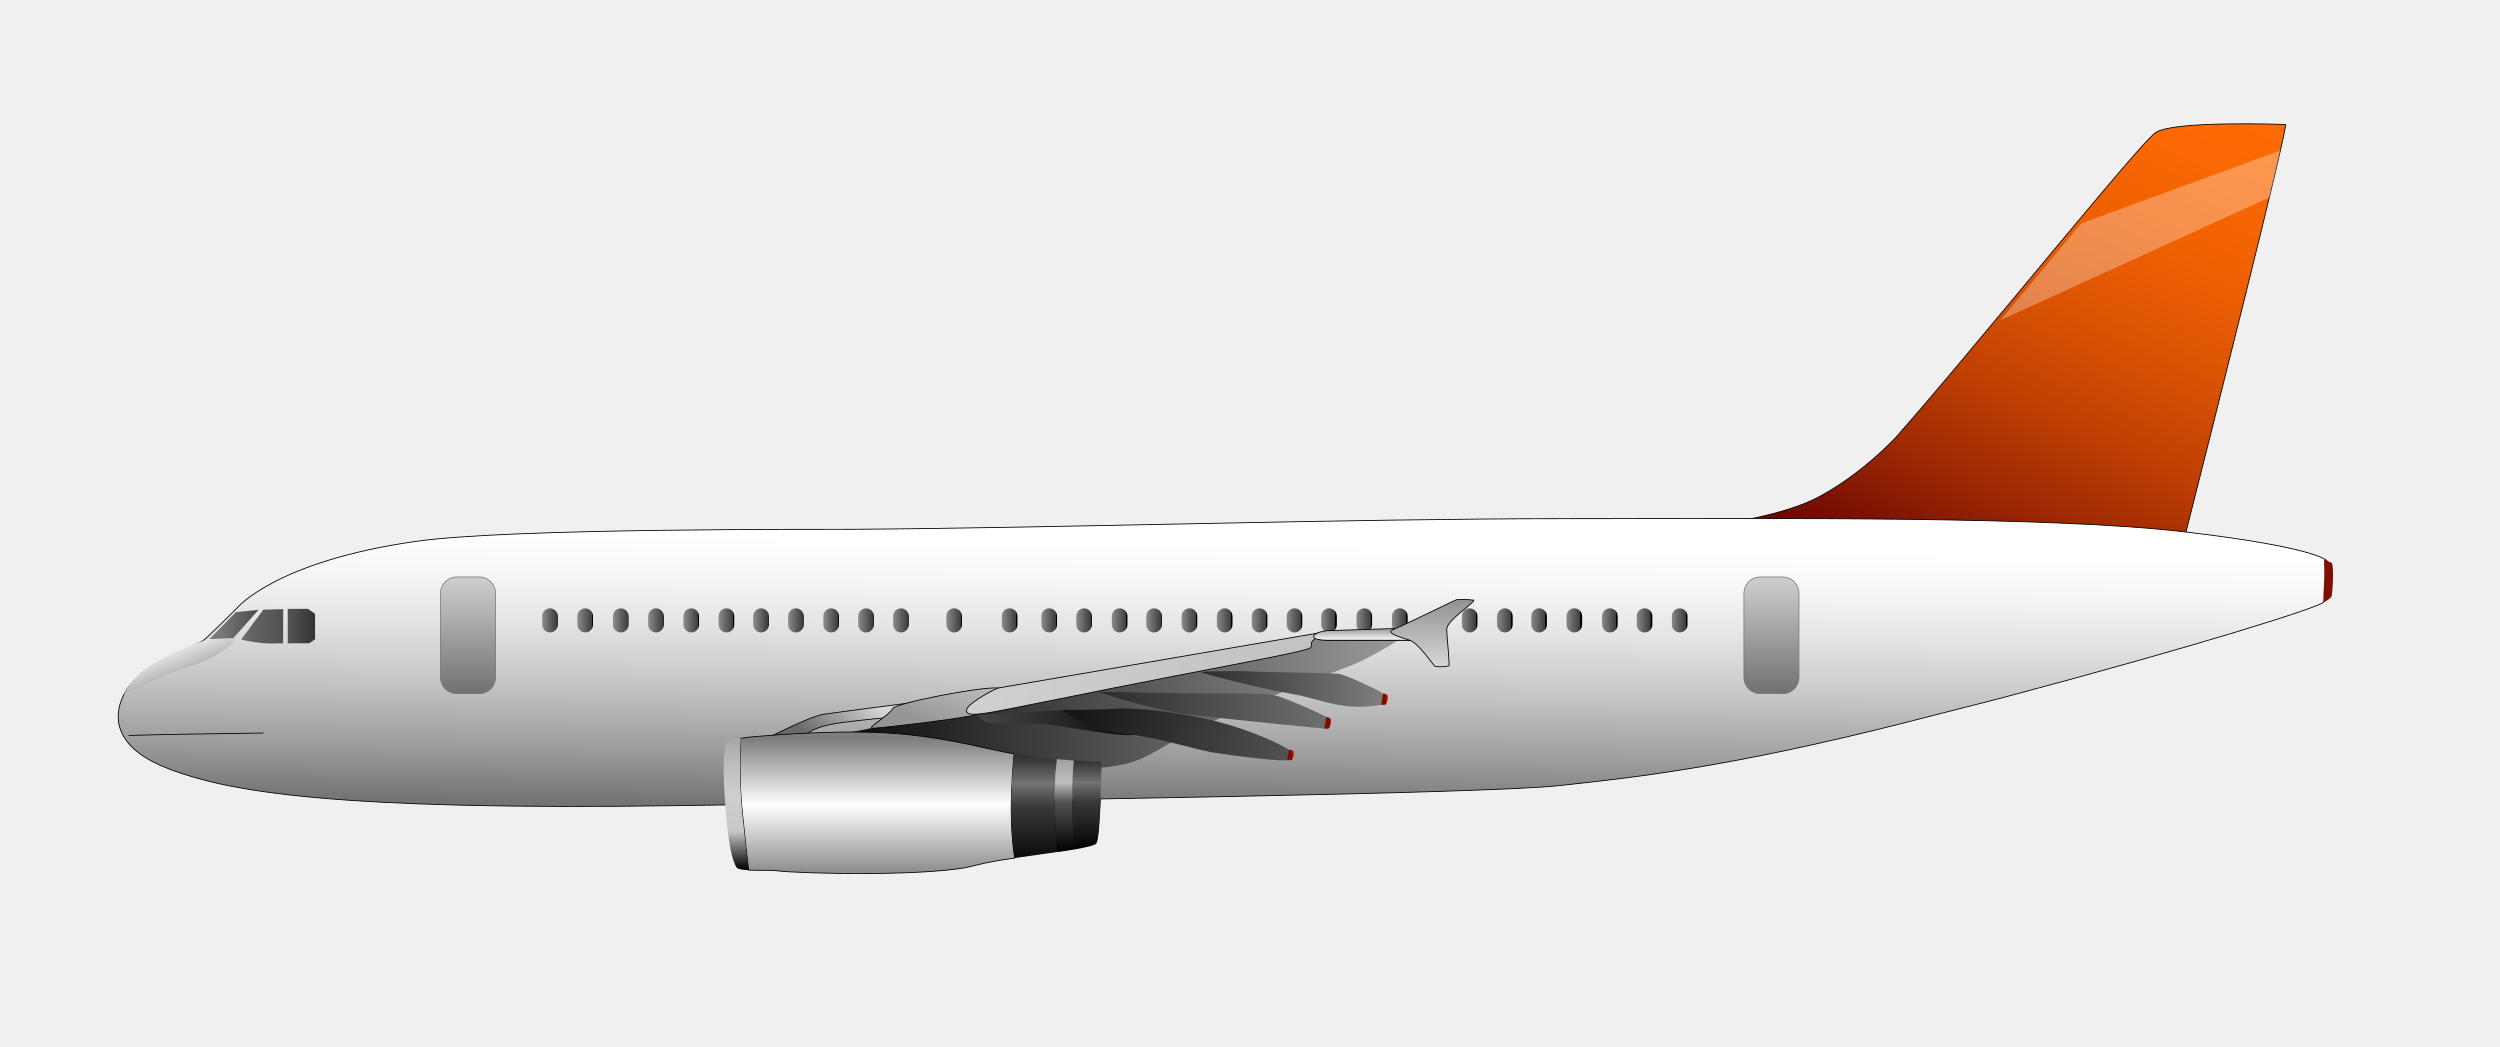
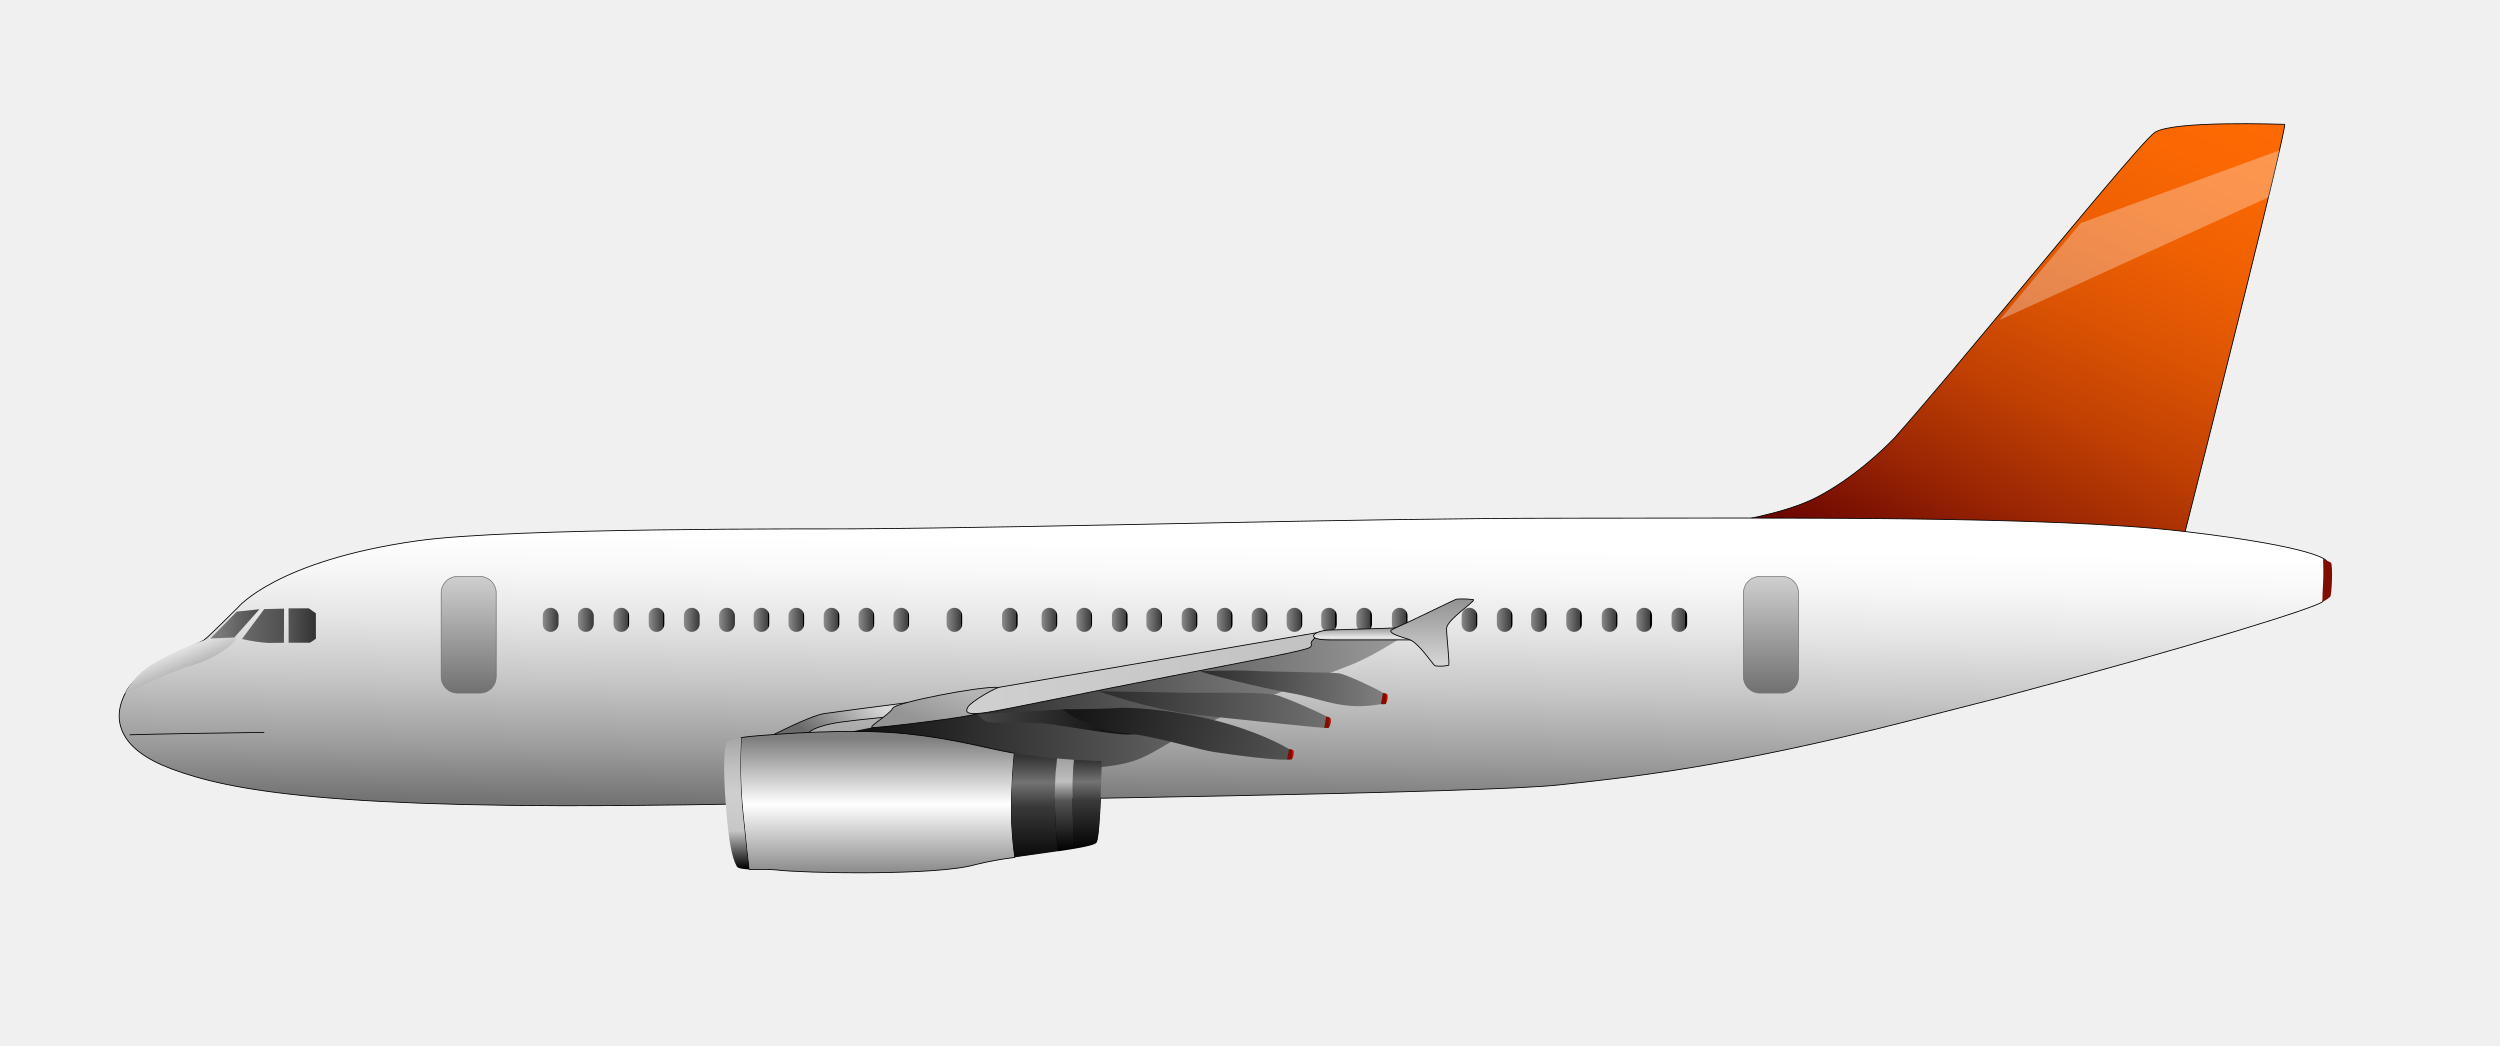
- <svg xmlns="http://www.w3.org/2000/svg" xmlns:xlink="http://www.w3.org/1999/xlink" viewBox="0 0 739.07 309.3">
+ <svg xmlns="http://www.w3.org/2000/svg" xmlns:xlink="http://www.w3.org/1999/xlink" viewBox="0 0 739.07 309.3" height="309" width="739">
  <defs>
    <style>
      .cls-1, .cls-10, .cls-11, .cls-12, .cls-17, .cls-3, .cls-53, .cls-54 {
        stroke: #000;
        stroke-miterlimit: 10;
        stroke-width: 0.25px;
      }

      .cls-1 {
        fill: url(#linear-gradient);
      }

      .cls-2 {
        fill: #fff;
        opacity: 0.3;
      }

      .cls-3 {
        fill: url(#linear-gradient-2);
      }

      .cls-4 {
        fill: url(#linear-gradient-3);
      }

      .cls-5 {
        fill: url(#linear-gradient-4);
      }

      .cls-6 {
        fill: url(#linear-gradient-5);
      }

      .cls-7 {
        fill: url(#linear-gradient-6);
      }

      .cls-8 {
        fill: url(#linear-gradient-7);
      }

      .cls-9 {
        fill: url(#linear-gradient-8);
      }

      .cls-10 {
        fill: url(#linear-gradient-9);
      }

      .cls-11 {
        fill: url(#linear-gradient-10);
      }

      .cls-12 {
        fill: url(#linear-gradient-11);
      }

      .cls-13 {
        fill: url(#linear-gradient-12);
      }

      .cls-14 {
        fill: url(#linear-gradient-13);
      }

      .cls-15 {
        fill: url(#linear-gradient-14);
      }

      .cls-16 {
        fill: url(#linear-gradient-15);
      }

      .cls-17 {
        fill: url(#linear-gradient-16);
      }

      .cls-18 {
        fill: url(#linear-gradient-17);
      }

      .cls-19 {
        fill: url(#linear-gradient-18);
      }

      .cls-20 {
        fill: url(#linear-gradient-19);
      }

      .cls-21 {
        fill: url(#linear-gradient-20);
      }

      .cls-22 {
        fill: url(#linear-gradient-21);
      }

      .cls-23 {
        fill: url(#linear-gradient-22);
      }

      .cls-24 {
        fill: url(#linear-gradient-23);
      }

      .cls-25 {
        fill: url(#linear-gradient-24);
      }

      .cls-26 {
        fill: url(#linear-gradient-25);
      }

      .cls-27 {
        fill: url(#linear-gradient-26);
      }

      .cls-28 {
        fill: url(#linear-gradient-27);
      }

      .cls-29 {
        fill: url(#linear-gradient-28);
      }

      .cls-30 {
        fill: url(#linear-gradient-29);
      }

      .cls-31 {
        fill: url(#linear-gradient-30);
      }

      .cls-32 {
        fill: url(#linear-gradient-31);
      }

      .cls-33 {
        fill: url(#linear-gradient-32);
      }

      .cls-34 {
        fill: url(#linear-gradient-33);
      }

      .cls-35 {
        fill: url(#linear-gradient-34);
      }

      .cls-36 {
        fill: url(#linear-gradient-35);
      }

      .cls-37 {
        fill: url(#linear-gradient-36);
      }

      .cls-38 {
        fill: url(#linear-gradient-37);
      }

      .cls-39 {
        fill: url(#linear-gradient-38);
      }

      .cls-40 {
        fill: url(#linear-gradient-39);
      }

      .cls-41 {
        fill: url(#linear-gradient-40);
      }

      .cls-42 {
        fill: url(#linear-gradient-41);
      }

      .cls-43 {
        fill: url(#linear-gradient-42);
      }

      .cls-44 {
        fill: url(#linear-gradient-43);
      }

      .cls-45 {
        fill: url(#linear-gradient-44);
      }

      .cls-46 {
        fill: url(#linear-gradient-45);
      }

      .cls-47 {
        fill: url(#linear-gradient-46);
      }

      .cls-48 {
        fill: url(#linear-gradient-47);
      }

      .cls-49 {
        fill: url(#linear-gradient-48);
      }

      .cls-50 {
        fill: url(#linear-gradient-49);
      }

      .cls-51 {
        fill: url(#linear-gradient-50);
      }

      .cls-52 {
        fill: url(#linear-gradient-51);
      }

      .cls-53 {
        fill: url(#linear-gradient-52);
      }

      .cls-54 {
        fill: url(#linear-gradient-53);
      }

      .cls-55 {
        fill: url(#linear-gradient-54);
      }

      .cls-56 {
        fill: url(#linear-gradient-55);
      }

      .cls-57 {
        fill: url(#linear-gradient-56);
      }

      .cls-58, .cls-59 {
        stroke: #707070;
        stroke-width: 0.21px;
      }

      .cls-58 {
        fill: url(#linear-gradient-57);
      }

      .cls-59 {
        fill: url(#linear-gradient-58);
      }

      .cls-60 {
        fill: none;
      }
    </style>
    <linearGradient id="linear-gradient" x1="136.3" y1="162.92" x2="212.1" y2="330.03" gradientTransform="matrix(-1, 0, 0, 1, 824.08, 0)" gradientUnits="userSpaceOnUse">
      <stop offset="0" stop-color="#ff6b03" />
      <stop offset="0.17" stop-color="#fb6803" />
      <stop offset="0.33" stop-color="#ef6003" />
      <stop offset="0.49" stop-color="#db5303" />
      <stop offset="0.65" stop-color="#c04003" />
      <stop offset="0.81" stop-color="#9c2703" />
      <stop offset="0.97" stop-color="#710a03" />
      <stop offset="1" stop-color="#670303" />
    </linearGradient>
    <linearGradient id="linear-gradient-2" x1="419.65" y1="315.27" x2="420.74" y2="394.49" gradientTransform="matrix(-1, 0, 0, 1, 824.08, 0)" gradientUnits="userSpaceOnUse">
      <stop offset="0" stop-color="#fff" />
      <stop offset="0.13" stop-color="#f8f8f8" />
      <stop offset="0.32" stop-color="#e5e5e5" />
      <stop offset="0.55" stop-color="#c6c6c6" />
      <stop offset="0.8" stop-color="#9c9c9c" />
      <stop offset="1" stop-color="#737373" />
    </linearGradient>
    <linearGradient id="linear-gradient-3" x1="758.81" y1="301.85" x2="758.81" y2="287.8" gradientTransform="matrix(1, 0, 0, -1, -28.71, 620.51)" gradientUnits="userSpaceOnUse">
      <stop offset="1" stop-color="#7f0d00" />
      <stop offset="1" stop-color="#bf0d00" />
    </linearGradient>
    <linearGradient id="linear-gradient-4" x1="121.76" y1="274.79" x2="125.31" y2="265.91" gradientTransform="matrix(1, 0, 0, -1, -28.71, 620.51)" gradientUnits="userSpaceOnUse">
      <stop offset="0" stop-color="#f2f2f2" />
      <stop offset="1" stop-color="#aaa" />
    </linearGradient>
    <linearGradient id="linear-gradient-5" x1="136.03" y1="281.24" x2="167.15" y2="281.24" gradientTransform="matrix(1, 0, 0, -1, -71.22, 465.84)" gradientUnits="userSpaceOnUse">
      <stop offset="0" stop-color="#797979" />
      <stop offset="1" />
    </linearGradient>
    <linearGradient id="linear-gradient-6" x1="136" y1="280.68" x2="166.9" y2="280.68" gradientTransform="matrix(1, 0, 0, -1, -28.71, 620.51)" gradientUnits="userSpaceOnUse">
      <stop offset="0" stop-color="#797979" />
      <stop offset="1" stop-color="#363636" />
    </linearGradient>
    <linearGradient id="linear-gradient-7" x1="136.16" y1="280.75" x2="165.28" y2="280.75" gradientTransform="matrix(1, 0, 0, -1, -71.22, 465.84)" gradientUnits="userSpaceOnUse">
      <stop offset="0" stop-color="#adadad" />
      <stop offset="1" stop-color="#2e2e2e" />
    </linearGradient>
    <linearGradient id="linear-gradient-8" x1="318.27" y1="258.58" x2="486.73" y2="258.58" gradientTransform="matrix(1, 0, 0, -1, -28.71, 620.51)" gradientUnits="userSpaceOnUse">
      <stop offset="0" stop-color="#0a0a0a" />
      <stop offset="1" stop-color="#9b9b9b" />
    </linearGradient>
    <linearGradient id="linear-gradient-9" x1="318.3" y1="240.57" x2="332.73" y2="255.88" gradientTransform="matrix(1, 0, 0, -1, -28.71, 620.51)" gradientUnits="userSpaceOnUse">
      <stop offset="0" stop-color="#6a6a6a" />
      <stop offset="1" stop-color="#d8d8d8" />
    </linearGradient>
    <linearGradient id="linear-gradient-10" x1="346.08" y1="251.41" x2="350.8" y2="263.78" gradientTransform="matrix(1, 0, 0, -1, -28.71, 620.51)" gradientUnits="userSpaceOnUse">
      <stop offset="0" stop-color="#959595" />
      <stop offset="1" stop-color="#b5b5b5" />
    </linearGradient>
    <linearGradient id="linear-gradient-11" x1="356.66" y1="266.68" x2="460.66" y2="266.68" gradientTransform="matrix(1, 0, 0, -1, -28.71, 620.51)" gradientUnits="userSpaceOnUse">
      <stop offset="0" stop-color="#d0d0d0" />
      <stop offset="1" stop-color="#c2c2c2" />
    </linearGradient>
    <linearGradient id="linear-gradient-12" x1="360.09" y1="252.26" x2="416.05" y2="252.26" gradientTransform="matrix(1, 0, 0, -1, -28.71, 620.51)" gradientUnits="userSpaceOnUse">
      <stop offset="0" stop-color="#454545" />
      <stop offset="1" />
    </linearGradient>
    <linearGradient id="linear-gradient-13" x1="395.58" y1="255.86" x2="464.14" y2="255.86" gradientTransform="matrix(1, 0, 0, -1, -28.71, 620.51)" gradientUnits="userSpaceOnUse">
      <stop offset="0" stop-color="#2b2b2b" />
      <stop offset="1" stop-color="#707070" />
    </linearGradient>
    <linearGradient id="linear-gradient-14" x1="453.04" y1="239.97" x2="392.11" y2="257.58" gradientTransform="matrix(1, 0, 0, -1, -28.71, 620.51)" gradientUnits="userSpaceOnUse">
      <stop offset="0" stop-color="#535353" />
      <stop offset="1" stop-color="#171717" />
    </linearGradient>
    <linearGradient id="linear-gradient-15" x1="425.67" y1="262.18" x2="480.34" y2="262.18" gradientTransform="matrix(1, 0, 0, -1, -28.71, 620.51)" gradientUnits="userSpaceOnUse">
      <stop offset="0" stop-color="#2b2b2b" />
      <stop offset="1" stop-color="#7f7f7f" />
    </linearGradient>
    <linearGradient id="linear-gradient-16" x1="330.28" y1="247.32" x2="330.28" y2="208.45" gradientTransform="matrix(1, 0, 0, -1, -28.71, 620.51)" gradientUnits="userSpaceOnUse">
      <stop offset="0" stop-color="#7e7e7e" />
      <stop offset="0.5" stop-color="#fff" />
      <stop offset="1" stop-color="#8f8f8f" />
    </linearGradient>
    <linearGradient id="linear-gradient-17" x1="288.59" y1="248.89" x2="288.59" y2="208.84" gradientTransform="matrix(1, 0, 0, -1, -28.71, 620.51)" gradientUnits="userSpaceOnUse">
      <stop offset="0" stop-color="#a2a2a2" />
      <stop offset="0.24" stop-color="#bfbfbf" />
      <stop offset="0.45" stop-color="#cfcfcf" />
      <stop offset="0.72" stop-color="#c7c7c7" />
      <stop offset="1" />
    </linearGradient>
    <linearGradient id="linear-gradient-18" x1="392.17" y1="241.03" x2="392.17" y2="213.94" gradientTransform="matrix(1, 0, 0, -1, -28.71, 620.51)" gradientUnits="userSpaceOnUse">
      <stop offset="0" stop-color="#313131" />
      <stop offset="0.24" stop-color="#737373" />
      <stop offset="0.45" stop-color="#393939" />
      <stop offset="1" />
    </linearGradient>
    <linearGradient id="linear-gradient-19" x1="376.68" y1="242.22" x2="376.68" y2="208.84" xlink:href="#linear-gradient-18" />
    <linearGradient id="linear-gradient-20" x1="385.51" y1="241.03" x2="385.51" y2="213.94" gradientTransform="matrix(1, 0, 0, -1, -28.71, 620.51)" gradientUnits="userSpaceOnUse">
      <stop offset="0" stop-color="#a2a2a2" />
      <stop offset="0.24" stop-color="#bfbfbf" />
      <stop offset="0.45" stop-color="#545454" />
      <stop offset="1" />
    </linearGradient>
    <linearGradient id="linear-gradient-21" x1="231.29" y1="282.43" x2="235.9" y2="282.43" gradientTransform="matrix(1, 0, 0, -1, -28.71, 620.51)" gradientUnits="userSpaceOnUse">
      <stop offset="0" stop-color="#919191" />
      <stop offset="0.99" stop-color="#3d3d3d" />
      <stop offset="1" />
    </linearGradient>
    <linearGradient id="linear-gradient-22" x1="241.69" y1="282.43" x2="246.31" y2="282.43" xlink:href="#linear-gradient-21" />
    <linearGradient id="linear-gradient-23" x1="252.2" y1="282.43" x2="256.81" y2="282.43" xlink:href="#linear-gradient-21" />
    <linearGradient id="linear-gradient-24" x1="262.61" y1="282.43" x2="267.22" y2="282.43" xlink:href="#linear-gradient-21" />
    <linearGradient id="linear-gradient-25" x1="273.01" y1="282.43" x2="277.63" y2="282.43" xlink:href="#linear-gradient-21" />
    <linearGradient id="linear-gradient-26" x1="283.42" y1="282.43" x2="288.03" y2="282.43" xlink:href="#linear-gradient-21" />
    <linearGradient id="linear-gradient-27" x1="293.63" y1="282.43" x2="298.24" y2="282.43" xlink:href="#linear-gradient-21" />
    <linearGradient id="linear-gradient-28" x1="303.94" y1="282.43" x2="308.55" y2="282.43" xlink:href="#linear-gradient-21" />
    <linearGradient id="linear-gradient-29" x1="314.34" y1="282.43" x2="318.96" y2="282.43" xlink:href="#linear-gradient-21" />
    <linearGradient id="linear-gradient-30" x1="324.65" y1="282.43" x2="329.26" y2="282.43" xlink:href="#linear-gradient-21" />
    <linearGradient id="linear-gradient-31" x1="334.96" y1="282.43" x2="339.57" y2="282.43" xlink:href="#linear-gradient-21" />
    <linearGradient id="linear-gradient-32" x1="350.67" y1="282.43" x2="355.28" y2="282.43" xlink:href="#linear-gradient-21" />
    <linearGradient id="linear-gradient-33" x1="367.06" y1="282.43" x2="371.67" y2="282.43" xlink:href="#linear-gradient-21" />
    <linearGradient id="linear-gradient-34" x1="378.74" y1="282.43" x2="383.36" y2="282.43" xlink:href="#linear-gradient-21" />
    <linearGradient id="linear-gradient-35" x1="389.05" y1="282.43" x2="393.66" y2="282.43" xlink:href="#linear-gradient-21" />
    <linearGradient id="linear-gradient-36" x1="399.55" y1="282.43" x2="404.17" y2="282.43" xlink:href="#linear-gradient-21" />
    <linearGradient id="linear-gradient-37" x1="409.76" y1="282.43" x2="414.38" y2="282.43" xlink:href="#linear-gradient-21" />
    <linearGradient id="linear-gradient-38" x1="420.17" y1="282.43" x2="424.78" y2="282.43" xlink:href="#linear-gradient-21" />
    <linearGradient id="linear-gradient-39" x1="430.57" y1="282.43" x2="435.19" y2="282.43" xlink:href="#linear-gradient-21" />
    <linearGradient id="linear-gradient-40" x1="440.88" y1="282.43" x2="445.5" y2="282.43" xlink:href="#linear-gradient-21" />
    <linearGradient id="linear-gradient-41" x1="451.19" y1="282.43" x2="455.8" y2="282.43" xlink:href="#linear-gradient-21" />
    <linearGradient id="linear-gradient-42" x1="461.4" y1="282.43" x2="466.01" y2="282.43" xlink:href="#linear-gradient-21" />
    <linearGradient id="linear-gradient-43" x1="471.81" y1="282.43" x2="476.42" y2="282.43" xlink:href="#linear-gradient-21" />
    <linearGradient id="linear-gradient-44" x1="482.31" y1="282.43" x2="486.92" y2="282.43" xlink:href="#linear-gradient-21" />
    <linearGradient id="linear-gradient-45" x1="502.93" y1="282.43" x2="507.54" y2="282.43" xlink:href="#linear-gradient-21" />
    <linearGradient id="linear-gradient-46" x1="513.33" y1="282.43" x2="517.95" y2="282.43" xlink:href="#linear-gradient-21" />
    <linearGradient id="linear-gradient-47" x1="523.44" y1="282.43" x2="528.06" y2="282.43" xlink:href="#linear-gradient-21" />
    <linearGradient id="linear-gradient-48" x1="533.85" y1="282.43" x2="538.46" y2="282.43" xlink:href="#linear-gradient-21" />
    <linearGradient id="linear-gradient-49" x1="544.36" y1="282.43" x2="548.97" y2="282.43" xlink:href="#linear-gradient-21" />
    <linearGradient id="linear-gradient-50" x1="554.56" y1="282.43" x2="559.18" y2="282.43" xlink:href="#linear-gradient-21" />
    <linearGradient id="linear-gradient-51" x1="564.97" y1="282.43" x2="569.59" y2="282.43" xlink:href="#linear-gradient-21" />
    <linearGradient id="linear-gradient-52" x1="475.54" y1="280.9" x2="475.54" y2="275.01" gradientTransform="matrix(1, 0, 0, -1, -28.71, 620.51)" gradientUnits="userSpaceOnUse">
      <stop offset="0" stop-color="#818181" />
      <stop offset="0.65" stop-color="#ececec" />
      <stop offset="1" />
    </linearGradient>
    <linearGradient id="linear-gradient-53" x1="494.24" y1="289.15" x2="494.24" y2="269.71" gradientTransform="matrix(1, 0, 0, -1, -28.71, 620.51)" gradientUnits="userSpaceOnUse">
      <stop offset="0" stop-color="#909090" />
      <stop offset="1" stop-color="#d4d4d4" />
    </linearGradient>
    <linearGradient id="linear-gradient-54" x1="451.29" y1="242.63" x2="453.27" y2="242.63" xlink:href="#linear-gradient-3" />
    <linearGradient id="linear-gradient-55" x1="462.28" y1="252.08" x2="464.27" y2="252.08" xlink:href="#linear-gradient-3" />
    <linearGradient id="linear-gradient-56" x1="479.07" y1="259.14" x2="481.05" y2="259.14" xlink:href="#linear-gradient-3" />
    <linearGradient id="linear-gradient-57" x1="209.4" y1="294.43" x2="209.4" y2="261.66" gradientTransform="matrix(1, 0, 0, -1, -28.71, 620.51)" gradientUnits="userSpaceOnUse">
      <stop offset="0" stop-color="#cdcdcd" />
      <stop offset="1" stop-color="#737373" />
    </linearGradient>
    <linearGradient id="linear-gradient-58" x1="594.37" y1="294.43" x2="594.37" y2="261.66" xlink:href="#linear-gradient-57" />
  </defs>
  <g id="Layer_2" data-name="Layer 2">
    <g id="Layer_1-2" data-name="Layer 1">
      <path class="cls-1" d="M718.15,191.46c-1.18,0-32.72-1.18-38.32,2.36-1.47.93-7.47,7.78-15.72,17.55-1.62,1.91-3.33,3.94-5.1,6.06-2.49,3-5.11,6.1-7.82,9.35C641,239,629.51,252.86,619.29,265c-6.15,7.28-11.84,13.93-16.53,19.22-3.81,3.94-12.4,12.08-23.1,17.63-9.9,5.14-27.17,7.56-27.17,7.56s12.17-.51,26.94-.6l54.23,2.3,54.72,2.32s.36-1.43,1-4C694.7,288.44,719.21,191.46,718.15,191.46Z" transform="translate(-42.51 -154.67)" />
      <path class="cls-2" d="M716.71,199.13l-58.86,21.55-7.29,8.69-16.73,20L713.46,213C714.85,207.22,716,202.43,716.71,199.13Z" transform="translate(-42.51 -154.67)" />
      <path d="M360,379.28c-1.54-.1-3.22-.22-5-.38-2.45-.21-5.09-.47-7.8-.81-1.65-.21-3.24-.46-4.82-.74-9-1.6-17.36-4.24-31.73-5.74-16.9-1.77-39.5.2-44.42.59-1.7.14-3.29.29-4.65.51-2.55.41-4.32,1.05-4.58,2.24-.39,1.77-.59,6.14.78,17.47s1.18,16.1,2.56,18.46c.31.54,1.75.75,3.54.83,2.77.12,6.39-.06,8.05.15,7.67,1,47.95,1.77,59-1.57a98.57,98.57,0,0,1,11.64-2.12c4.16-.6,8.71-1.21,12.73-1.8,1.72-.25,3.34-.5,4.79-.75,3.66-.63,6.26-1.24,6.6-1.81,1.18-2,1.58-24.15,1.58-24.15S364.85,379.6,360,379.28Z" transform="translate(-42.51 -154.67)" />
      <path class="cls-3" d="M78.93,372.14c2,3.68,6.39,7.21,14.1,10.07,16.9,6.29,46.77,12.18,151.32,10.61s237.39-3.54,259-5.89c20.23-2.21,49.14-5.07,103.2-18.84h-.07c3.76-1,24-6.08,27.75-7.08,59-15.71,93.54-26.7,95.12-28.27s1.17-12.18,1.17-12.18-2-3.93-42-8.64S569.78,308,505.33,308s-149,2.75-211.07,3.15c-9.61.06-100.61-.4-128.52,3.53-41.88,5.9-53.2,19.78-53.2,19.78s-8.89,8.89-10.08,9.67S84,351.58,79.67,359C77.32,363.1,76.48,367.74,78.93,372.14Zm1.6-.05c8.86-.26,22.54-.49,39.85-.72C103.07,371.6,89.39,371.83,80.53,372.09Zm42.55-.75h0Z" transform="translate(-42.51 -154.67)" />
    </g>
    <path class="cls-4" d="M731.91,321.15,729.55,320s.2,4.32,0,7.46-.19,5.31-.19,5.31a9.59,9.59,0,0,0,2.35-1.58C732.11,330.57,732.5,322.33,731.91,321.15Z" transform="translate(-42.51 -154.67)" />
    <path class="cls-5" d="M86.74,351.54a22.31,22.31,0,0,0-7.66,8.39s12.38-6.19,20.34-8.54,14.62-8.23,12.08-8.1c-9.9.51-4.71-.44-10.31,1.32A75.12,75.12,0,0,0,86.74,351.54Z" transform="translate(-42.51 -154.67)" />
    <polygon class="cls-6" points="76.44 180.27 69.73 180.96 61.95 188.92 69 188.62 76.44 180.27" />
    <path class="cls-7" d="M126.24,334.75l-5.89.15-6.56,8.85a50.06,50.06,0,0,0,7.74,1.16c1.62,0,4.66-.06,4.66-.06Z" transform="translate(-42.51 -154.67)" />
    <polygon class="cls-8" points="85.05 180 85.08 190.18 91.39 190.17 93.15 188.99 93.14 181.46 91.02 179.99 85.05 180" />
    <path class="cls-9" d="M289.84,372l136.78-27.68a68.42,68.42,0,0,1,15.92-2.65,70.82,70.82,0,0,1,15.92.59s-9.14,6.18-16.51,9.13-35.67,13.25-50.41,21.2-11.5,10-52.76,9.72S289.84,372,289.84,372Z" transform="translate(-42.51 -154.67)" />
    <path class="cls-10" d="M270,372.59s11.94-6.18,16.06-6.77,14.15-1.91,22.4-2.95,15.92-2.2,19.9-2.79,8.4-1.33,8.4-1.33-6.19,1.92-6.19,4.12-4.86,2.07-7.81,2.36c-2.74.27-28,2.24-34.34,3.53-5.75,1.18-6.93,2.66-6.93,2.66Z" transform="translate(-42.51 -154.67)" />
    <path class="cls-11" d="M300.26,369.94c1.62.18,30.21-3.24,30.95-4.12s11.3-7.32,6.29-7.76-30.56,4.52-31.15,6.14S298.93,369.8,300.26,369.94Z" transform="translate(-42.51 -154.67)" />
    <path class="cls-12" d="M338,358c-1,0-8.4,4.12-9.43,5.89s.15,2.35,5.3,1.62,31-6.19,55.42-10.9,39.5-7.51,40.53-8.4-.44-1,1-2.35,1.48-2.06,1.48-2.06Z" transform="translate(-42.51 -154.67)" />
    <path class="cls-13" d="M379.9,368.62h7.81a22,22,0,0,1-11.5,3.38c-6.63,0-21.66-3.24-27-3.38s-12.68,0-14.59-.3a4.56,4.56,0,0,1-2.95-2.3l26.53-1.53S373.12,368.62,379.9,368.62Z" transform="translate(-42.51 -154.67)" />
    <path class="cls-14" d="M367.22,359.19s15.33,5.45,28.45,6.92,38.17,4,39.06,4,1.76-2.51.44-3.24a143.36,143.36,0,0,0-14.59-6.33c-4.13-1.33-20.34-.74-27.12-.89S367.22,359.19,367.22,359.19Z" transform="translate(-42.51 -154.67)" />
    <path class="cls-15" d="M423.57,376.32s-6.09-3.92-18.07-7.46-27.13-5.1-32.63-4.71-16.31.39-16.31.39,3.54,2.95,5.7,3.34,4.91,3.14,12.77,3.73,21.23,4.72,25.94,5.5,22.06,3.09,22.85,2.11S424.36,376.32,423.57,376.32Z" transform="translate(-42.51 -154.67)" />
    <path class="cls-16" d="M397.34,353.25c.15.45,17.49,4.91,26.92,6.53s14.94,5.35,27,3.17c1.63-.3.42-3.09.15-3.27-2.28-1.45-11.05-5.49-13-5.79s-20.93-.44-25.94-.73S397.34,353.25,397.34,353.25Z" transform="translate(-42.51 -154.67)" />
    <g>
      <path class="cls-17" d="M342.31,377.54c-9-1.6-17.36-4.23-31.73-5.73-16.9-1.77-39.5.19-44.42.58-1.7.14-3.29.3-4.65.52a142.49,142.49,0,0,0,.53,22.65c.87,8.65,1.44,13.63,1.78,16.35,2.77.12,6.38-.06,8,.15,7.67,1,47.95,1.77,59-1.57a98.57,98.57,0,0,1,11.64-2.12,98.09,98.09,0,0,1-1-13.79C341.43,387.22,342.05,380.12,342.31,377.54Z" transform="translate(-42.51 -154.67)" />
      <path class="cls-18" d="M261.51,372.91c-2.55.41-4.32,1-4.58,2.24-.39,1.76-.85,6.2,0,17.52s1.92,16.05,3.3,18.41c.31.53,1.75.75,3.55.83-.34-2.72-.91-7.7-1.78-16.35A142.48,142.48,0,0,1,261.51,372.91Z" transform="translate(-42.51 -154.67)" />
      <path class="cls-19" d="M360,405.82c3.66-.63,6.26-1.24,6.6-1.81,1.18-2,1.58-24.15,1.58-24.15s-3.32-.07-8.21-.38c-.18,1.59-.36,3.78-.44,6.66C359.36,391.43,359.77,401.22,360,405.82Z" transform="translate(-42.51 -154.67)" />
      <path class="cls-20" d="M354.4,395.17a101,101,0,0,1,.53-16.07c-2.45-.21-5.09-.48-7.8-.81-1.65-.21-3.24-.46-4.82-.74-.26,2.57-.88,9.67-.88,17a98.06,98.06,0,0,0,1,13.78c4.16-.61,8.71-1.21,12.73-1.8C354.91,404.46,354.59,401,354.4,395.17Z" transform="translate(-42.51 -154.67)" />
      <path class="cls-21" d="M354.4,395.17c.19,5.79.51,9.29.79,11.4,1.72-.25,3.34-.5,4.79-.75-.21-4.6-.62-14.39-.47-19.68.08-2.88.26-5.07.44-6.66-1.54-.1-3.22-.23-5-.38A101,101,0,0,0,354.4,395.17Z" transform="translate(-42.51 -154.67)" />
    </g>
    <path class="cls-22" d="M207.41,339.34a2.31,2.31,0,0,1-2.31,2.3h0a2.3,2.3,0,0,1-2.31-2.3v-2.52a2.31,2.31,0,0,1,2.31-2.31h0a2.32,2.32,0,0,1,2.31,2.31Z" transform="translate(-42.51 -154.67)" />
    <path class="cls-23" d="M217.82,339.34a2.3,2.3,0,0,1-2.31,2.3h0a2.31,2.31,0,0,1-2.31-2.3v-2.52a2.32,2.32,0,0,1,2.31-2.31h0a2.31,2.31,0,0,1,2.31,2.31Z" transform="translate(-42.51 -154.67)" />
    <path class="cls-24" d="M228.33,339.33a2.3,2.3,0,0,1-2.3,2.31h0a2.3,2.3,0,0,1-2.31-2.31v-2.51a2.31,2.31,0,0,1,2.31-2.31h0a2.31,2.31,0,0,1,2.3,2.31Z" transform="translate(-42.51 -154.67)" />
    <path class="cls-25" d="M238.75,339.33a2.3,2.3,0,0,1-2.31,2.31h0a2.3,2.3,0,0,1-2.31-2.31v-2.51a2.31,2.31,0,0,1,2.31-2.31h0a2.31,2.31,0,0,1,2.31,2.31Z" transform="translate(-42.51 -154.67)" />
    <path class="cls-26" d="M249.16,339.33a2.3,2.3,0,0,1-2.3,2.31h0a2.3,2.3,0,0,1-2.31-2.31v-2.51a2.31,2.31,0,0,1,2.31-2.31h0a2.31,2.31,0,0,1,2.3,2.31Z" transform="translate(-42.51 -154.67)" />
    <path class="cls-27" d="M259.58,339.33a2.3,2.3,0,0,1-2.31,2.31h0a2.31,2.31,0,0,1-2.31-2.31v-2.51a2.32,2.32,0,0,1,2.31-2.31h0a2.31,2.31,0,0,1,2.31,2.31Z" transform="translate(-42.51 -154.67)" />
    <path class="cls-28" d="M269.8,339.33a2.3,2.3,0,0,1-2.31,2.31h0a2.3,2.3,0,0,1-2.31-2.31v-2.51a2.31,2.31,0,0,1,2.31-2.31h0a2.31,2.31,0,0,1,2.31,2.31Z" transform="translate(-42.51 -154.67)" />
    <path class="cls-29" d="M280.12,339.33a2.31,2.31,0,0,1-2.31,2.31h0a2.3,2.3,0,0,1-2.31-2.31v-2.51a2.31,2.31,0,0,1,2.31-2.31h0a2.32,2.32,0,0,1,2.31,2.31Z" transform="translate(-42.51 -154.67)" />
    <path class="cls-30" d="M290.53,339.33a2.3,2.3,0,0,1-2.31,2.31h0a2.31,2.31,0,0,1-2.31-2.31v-2.51a2.32,2.32,0,0,1,2.31-2.31h0a2.31,2.31,0,0,1,2.31,2.31Z" transform="translate(-42.51 -154.67)" />
    <path class="cls-31" d="M300.85,339.34a2.3,2.3,0,0,1-2.31,2.3h0a2.3,2.3,0,0,1-2.31-2.3v-2.52a2.31,2.31,0,0,1,2.31-2.31h0a2.31,2.31,0,0,1,2.31,2.31Z" transform="translate(-42.51 -154.67)" />
    <path class="cls-32" d="M311.17,339.34a2.31,2.31,0,0,1-2.31,2.3h0a2.3,2.3,0,0,1-2.31-2.3v-2.52a2.31,2.31,0,0,1,2.31-2.31h0a2.32,2.32,0,0,1,2.31,2.31Z" transform="translate(-42.51 -154.67)" />
    <path class="cls-33" d="M326.89,339.34a2.31,2.31,0,0,1-2.31,2.3h0a2.3,2.3,0,0,1-2.31-2.3v-2.52a2.31,2.31,0,0,1,2.31-2.31h0a2.32,2.32,0,0,1,2.31,2.31Z" transform="translate(-42.51 -154.67)" />
    <path class="cls-34" d="M343.3,339.34a2.31,2.31,0,0,1-2.31,2.3h0a2.3,2.3,0,0,1-2.31-2.3v-2.52a2.31,2.31,0,0,1,2.31-2.31h0a2.32,2.32,0,0,1,2.31,2.31Z" transform="translate(-42.51 -154.67)" />
    <path class="cls-35" d="M355,339.34a2.3,2.3,0,0,1-2.31,2.3h0a2.31,2.31,0,0,1-2.31-2.3v-2.52a2.32,2.32,0,0,1,2.31-2.31h0a2.31,2.31,0,0,1,2.31,2.31Z" transform="translate(-42.51 -154.67)" />
    <path class="cls-36" d="M365.31,339.34a2.31,2.31,0,0,1-2.31,2.3h0a2.3,2.3,0,0,1-2.31-2.3v-2.52a2.31,2.31,0,0,1,2.31-2.31h0a2.32,2.32,0,0,1,2.31,2.31Z" transform="translate(-42.51 -154.67)" />
    <path class="cls-37" d="M375.82,339.34a2.3,2.3,0,0,1-2.31,2.3h0a2.31,2.31,0,0,1-2.31-2.3v-2.52a2.32,2.32,0,0,1,2.31-2.31h0a2.3,2.3,0,0,1,2.31,2.31Z" transform="translate(-42.51 -154.67)" />
    <path class="cls-38" d="M386,339.33a2.3,2.3,0,0,1-2.31,2.31h0a2.31,2.31,0,0,1-2.31-2.31v-2.51a2.32,2.32,0,0,1,2.31-2.31h0a2.31,2.31,0,0,1,2.31,2.31Z" transform="translate(-42.51 -154.67)" />
    <path class="cls-39" d="M396.46,339.34a2.31,2.31,0,0,1-2.31,2.3h0a2.3,2.3,0,0,1-2.31-2.3v-2.52a2.31,2.31,0,0,1,2.31-2.31h0a2.32,2.32,0,0,1,2.31,2.31Z" transform="translate(-42.51 -154.67)" />
    <path class="cls-40" d="M406.87,339.34a2.3,2.3,0,0,1-2.31,2.3h0a2.31,2.31,0,0,1-2.31-2.3v-2.52a2.31,2.31,0,0,1,2.31-2.31h0a2.31,2.31,0,0,1,2.31,2.31Z" transform="translate(-42.51 -154.67)" />
    <path class="cls-41" d="M417.19,339.33a2.31,2.31,0,0,1-2.31,2.31h0a2.3,2.3,0,0,1-2.31-2.31v-2.51a2.31,2.31,0,0,1,2.31-2.31h0a2.32,2.32,0,0,1,2.31,2.31Z" transform="translate(-42.51 -154.67)" />
    <path class="cls-42" d="M427.5,339.34a2.3,2.3,0,0,1-2.31,2.3h0a2.3,2.3,0,0,1-2.3-2.3v-2.52a2.31,2.31,0,0,1,2.3-2.31h0a2.31,2.31,0,0,1,2.31,2.31Z" transform="translate(-42.51 -154.67)" />
    <path class="cls-43" d="M437.72,339.34a2.3,2.3,0,0,1-2.31,2.3h0a2.3,2.3,0,0,1-2.3-2.3v-2.52a2.31,2.31,0,0,1,2.3-2.31h0a2.31,2.31,0,0,1,2.31,2.31Z" transform="translate(-42.51 -154.67)" />
    <path class="cls-44" d="M448.14,339.34a2.3,2.3,0,0,1-2.31,2.3h0a2.3,2.3,0,0,1-2.31-2.3v-2.52a2.31,2.31,0,0,1,2.31-2.31h0a2.31,2.31,0,0,1,2.31,2.31Z" transform="translate(-42.51 -154.67)" />
    <path class="cls-45" d="M458.65,339.34a2.3,2.3,0,0,1-2.31,2.3h0a2.31,2.31,0,0,1-2.31-2.3v-2.52a2.32,2.32,0,0,1,2.31-2.31h0a2.31,2.31,0,0,1,2.31,2.31Z" transform="translate(-42.51 -154.67)" />
    <path class="cls-46" d="M479.29,339.34a2.31,2.31,0,0,1-2.31,2.3h0a2.3,2.3,0,0,1-2.31-2.3v-2.52a2.31,2.31,0,0,1,2.31-2.31h0a2.32,2.32,0,0,1,2.31,2.31Z" transform="translate(-42.51 -154.67)" />
    <path class="cls-47" d="M489.7,339.34a2.3,2.3,0,0,1-2.31,2.3h0a2.31,2.31,0,0,1-2.31-2.3v-2.52a2.32,2.32,0,0,1,2.31-2.31h0a2.31,2.31,0,0,1,2.31,2.31Z" transform="translate(-42.51 -154.67)" />
    <path class="cls-48" d="M499.82,339.33a2.3,2.3,0,0,1-2.31,2.31h0a2.3,2.3,0,0,1-2.3-2.31v-2.51a2.31,2.31,0,0,1,2.3-2.31h0a2.31,2.31,0,0,1,2.31,2.31Z" transform="translate(-42.51 -154.67)" />
    <path class="cls-49" d="M510.24,339.33a2.31,2.31,0,0,1-2.31,2.31h0a2.3,2.3,0,0,1-2.31-2.31v-2.51a2.31,2.31,0,0,1,2.31-2.31h0a2.32,2.32,0,0,1,2.31,2.31Z" transform="translate(-42.51 -154.67)" />
    <path class="cls-50" d="M520.75,339.33a2.3,2.3,0,0,1-2.31,2.31h0a2.31,2.31,0,0,1-2.31-2.31v-2.51a2.32,2.32,0,0,1,2.31-2.31h0a2.31,2.31,0,0,1,2.31,2.31Z" transform="translate(-42.51 -154.67)" />
    <path class="cls-51" d="M531,339.34a2.3,2.3,0,0,1-2.31,2.3h0a2.3,2.3,0,0,1-2.31-2.3v-2.52a2.31,2.31,0,0,1,2.31-2.31h0a2.31,2.31,0,0,1,2.31,2.31Z" transform="translate(-42.51 -154.67)" />
    <path class="cls-52" d="M541.39,339.34a2.31,2.31,0,0,1-2.31,2.3h0a2.3,2.3,0,0,1-2.31-2.3v-2.52a2.31,2.31,0,0,1,2.31-2.31h0a2.32,2.32,0,0,1,2.31,2.31Z" transform="translate(-42.51 -154.67)" />
    <path class="cls-53" d="M463,340.2s-25.36.88-27.27.88-4.87.74-4.87,1.77,3.25,1.17,5,1.17h27.7Z" transform="translate(-42.51 -154.67)" />
    <path class="cls-54" d="M478.21,332.1c.29.73-8,6-8,8.54s1,10.75.59,10.89a11.7,11.7,0,0,1-4,.15c-.59-.29-4.87-6.92-7.67-7.8s-5.3-1.62-5.45-2.51c-.07-.39,2-1.11,6.19-3.09,5.16-2.43,12.7-6.17,13.26-6.33A25.64,25.64,0,0,1,478.21,332.1Z" transform="translate(-42.51 -154.67)" />
    <path class="cls-55" d="M423,379.37l.59-3.05s1.28,0,1.38.69a3.88,3.88,0,0,1-.49,2.26C424.16,379.56,423,379.37,423,379.37Z" transform="translate(-42.51 -154.67)" />
    <path class="cls-56" d="M434,370l.59-3.29s1.28,0,1.37.74a4.37,4.37,0,0,1-.49,2.44C435.17,370.25,434,370,434,370Z" transform="translate(-42.51 -154.67)" />
    <path class="cls-57" d="M450.79,363l.59-3.29s1.28,0,1.38.74a4.46,4.46,0,0,1-.49,2.44C452,363.18,450.79,363,450.79,363Z" transform="translate(-42.51 -154.67)" />
    <path class="cls-58" d="M189,354.9a4.84,4.84,0,0,1-4.85,4.84h-6.57a4.84,4.84,0,0,1-4.85-4.84V330.08a4.85,4.85,0,0,1,4.85-4.84h6.57a4.84,4.84,0,0,1,4.85,4.84Z" transform="translate(-42.51 -154.67)" />
    <path class="cls-59" d="M574.33,354.9a4.84,4.84,0,0,1-4.85,4.84h-6.57a4.84,4.84,0,0,1-4.85-4.84V330.08a4.85,4.85,0,0,1,4.85-4.84h6.57a4.84,4.84,0,0,1,4.85,4.84Z" transform="translate(-42.51 -154.67)" />
    <rect class="cls-60" width="739.07" height="309.3" />
  </g>
</svg>
